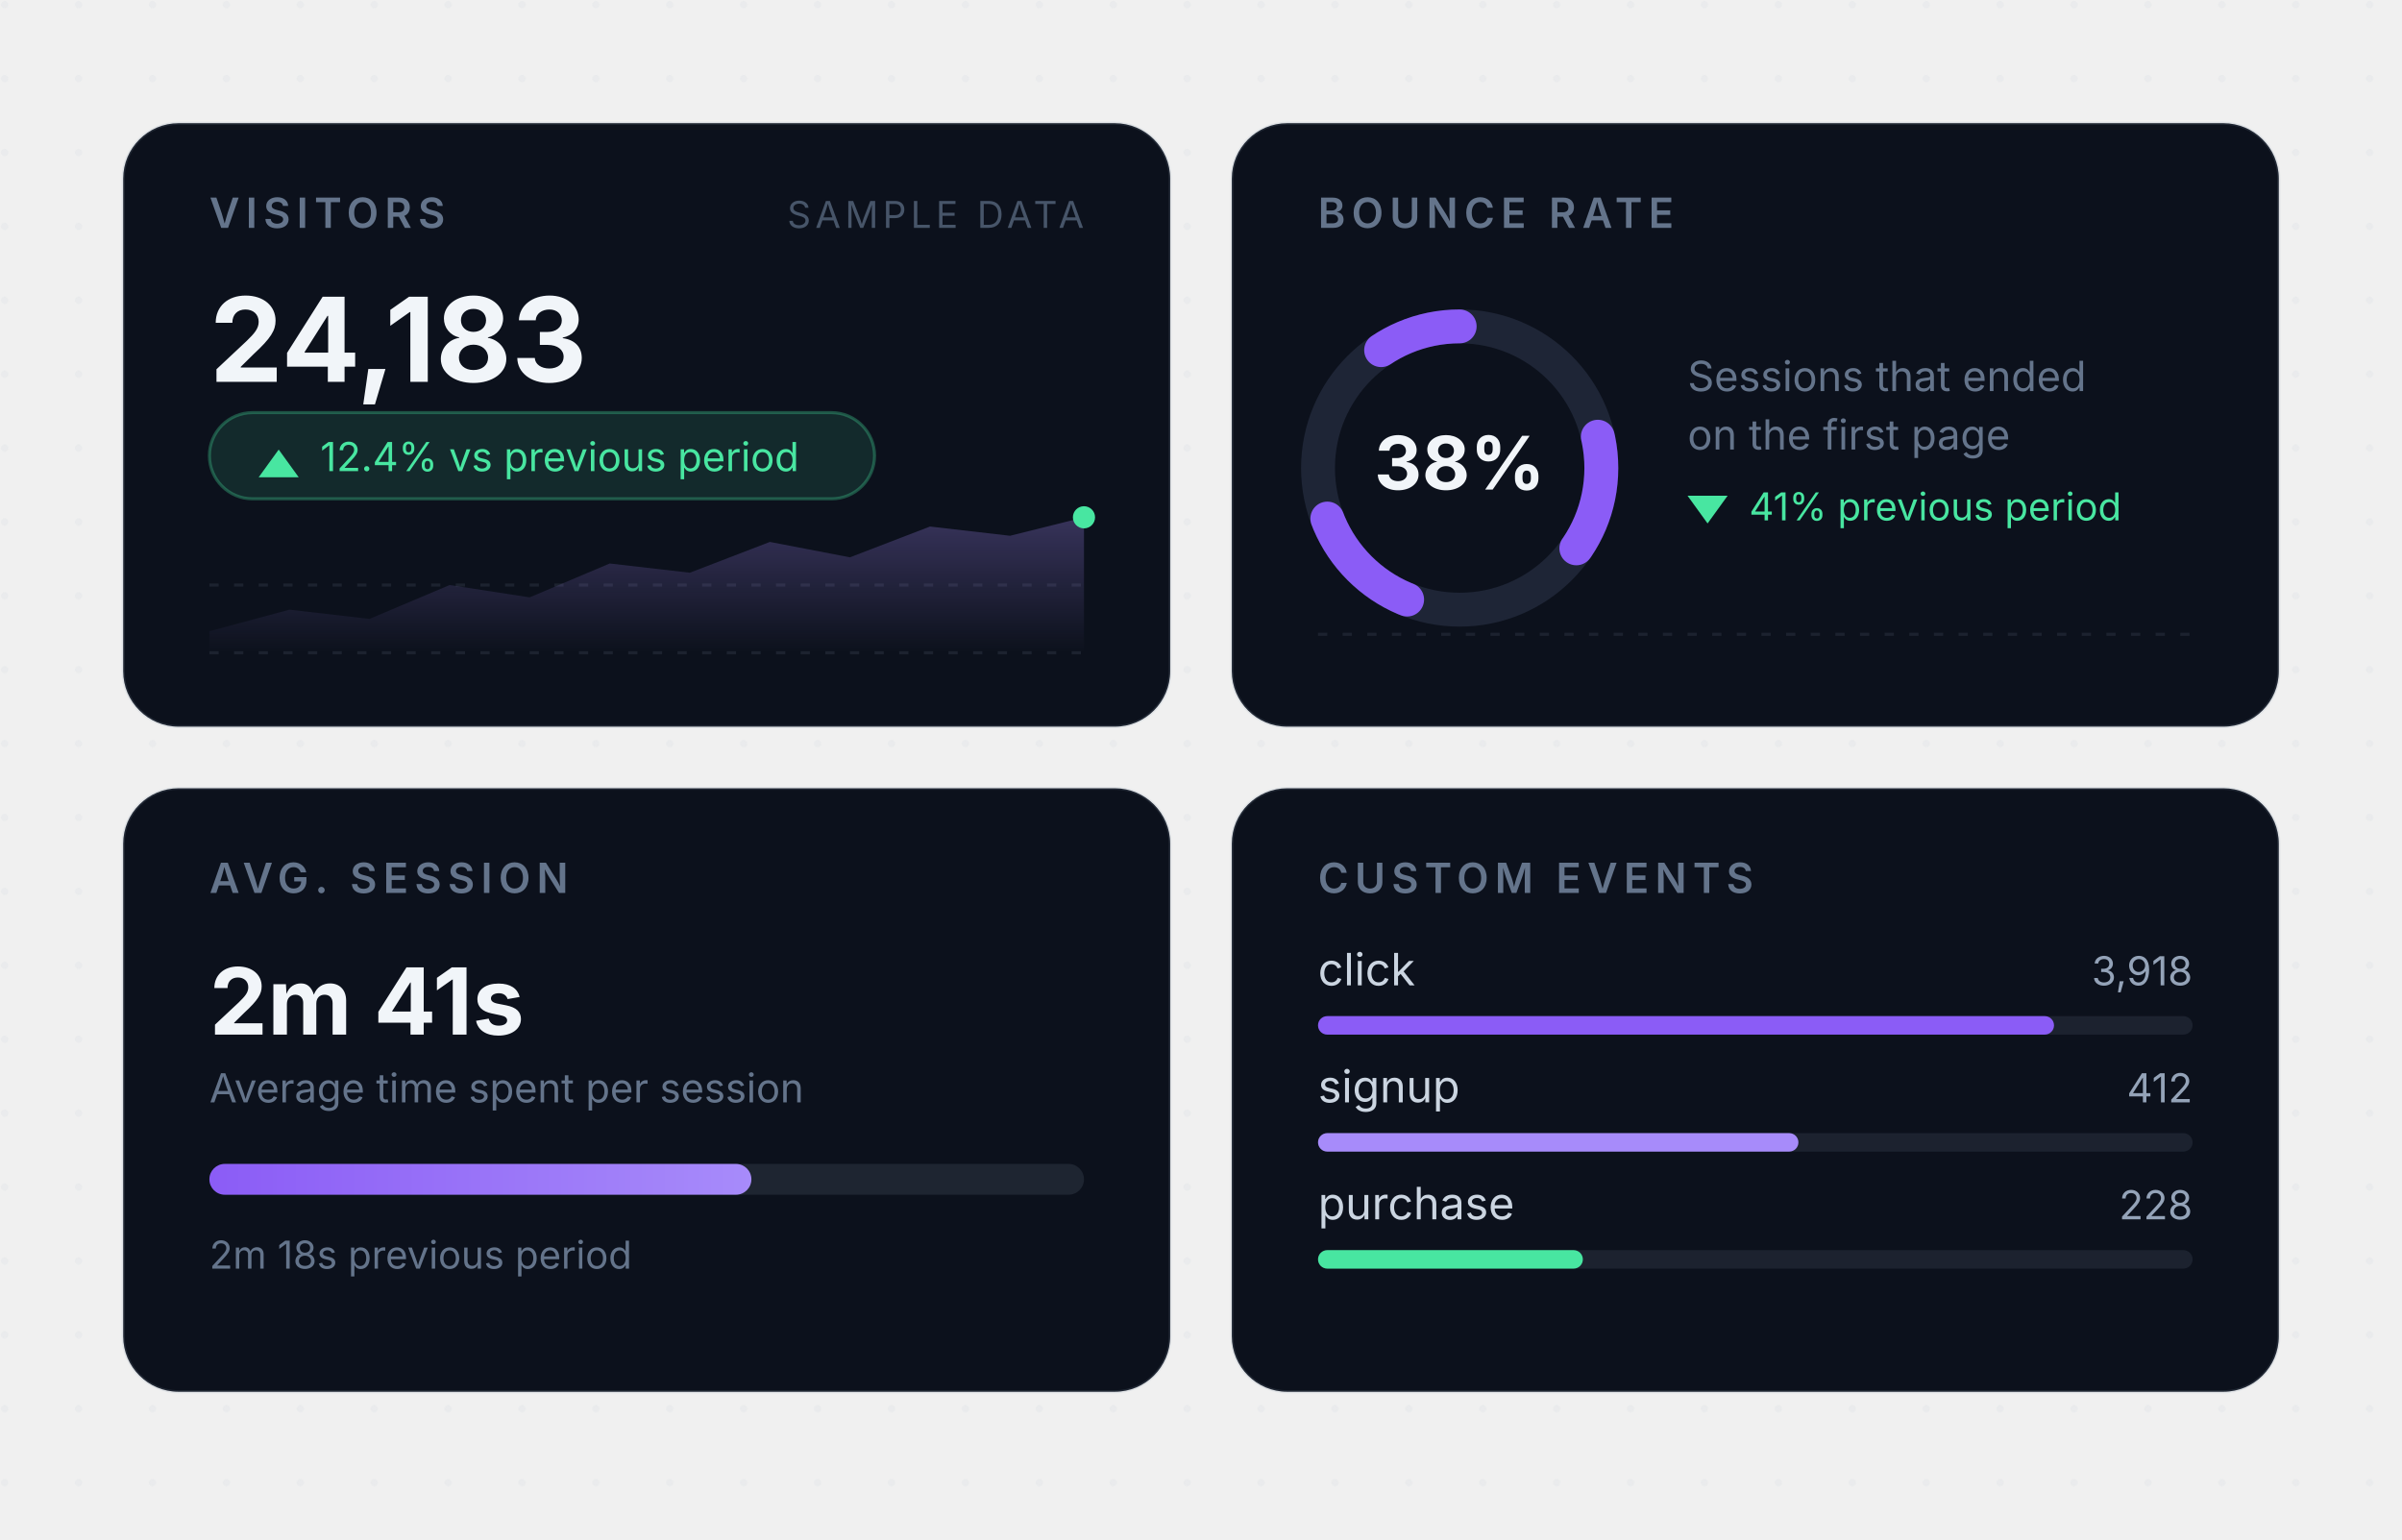
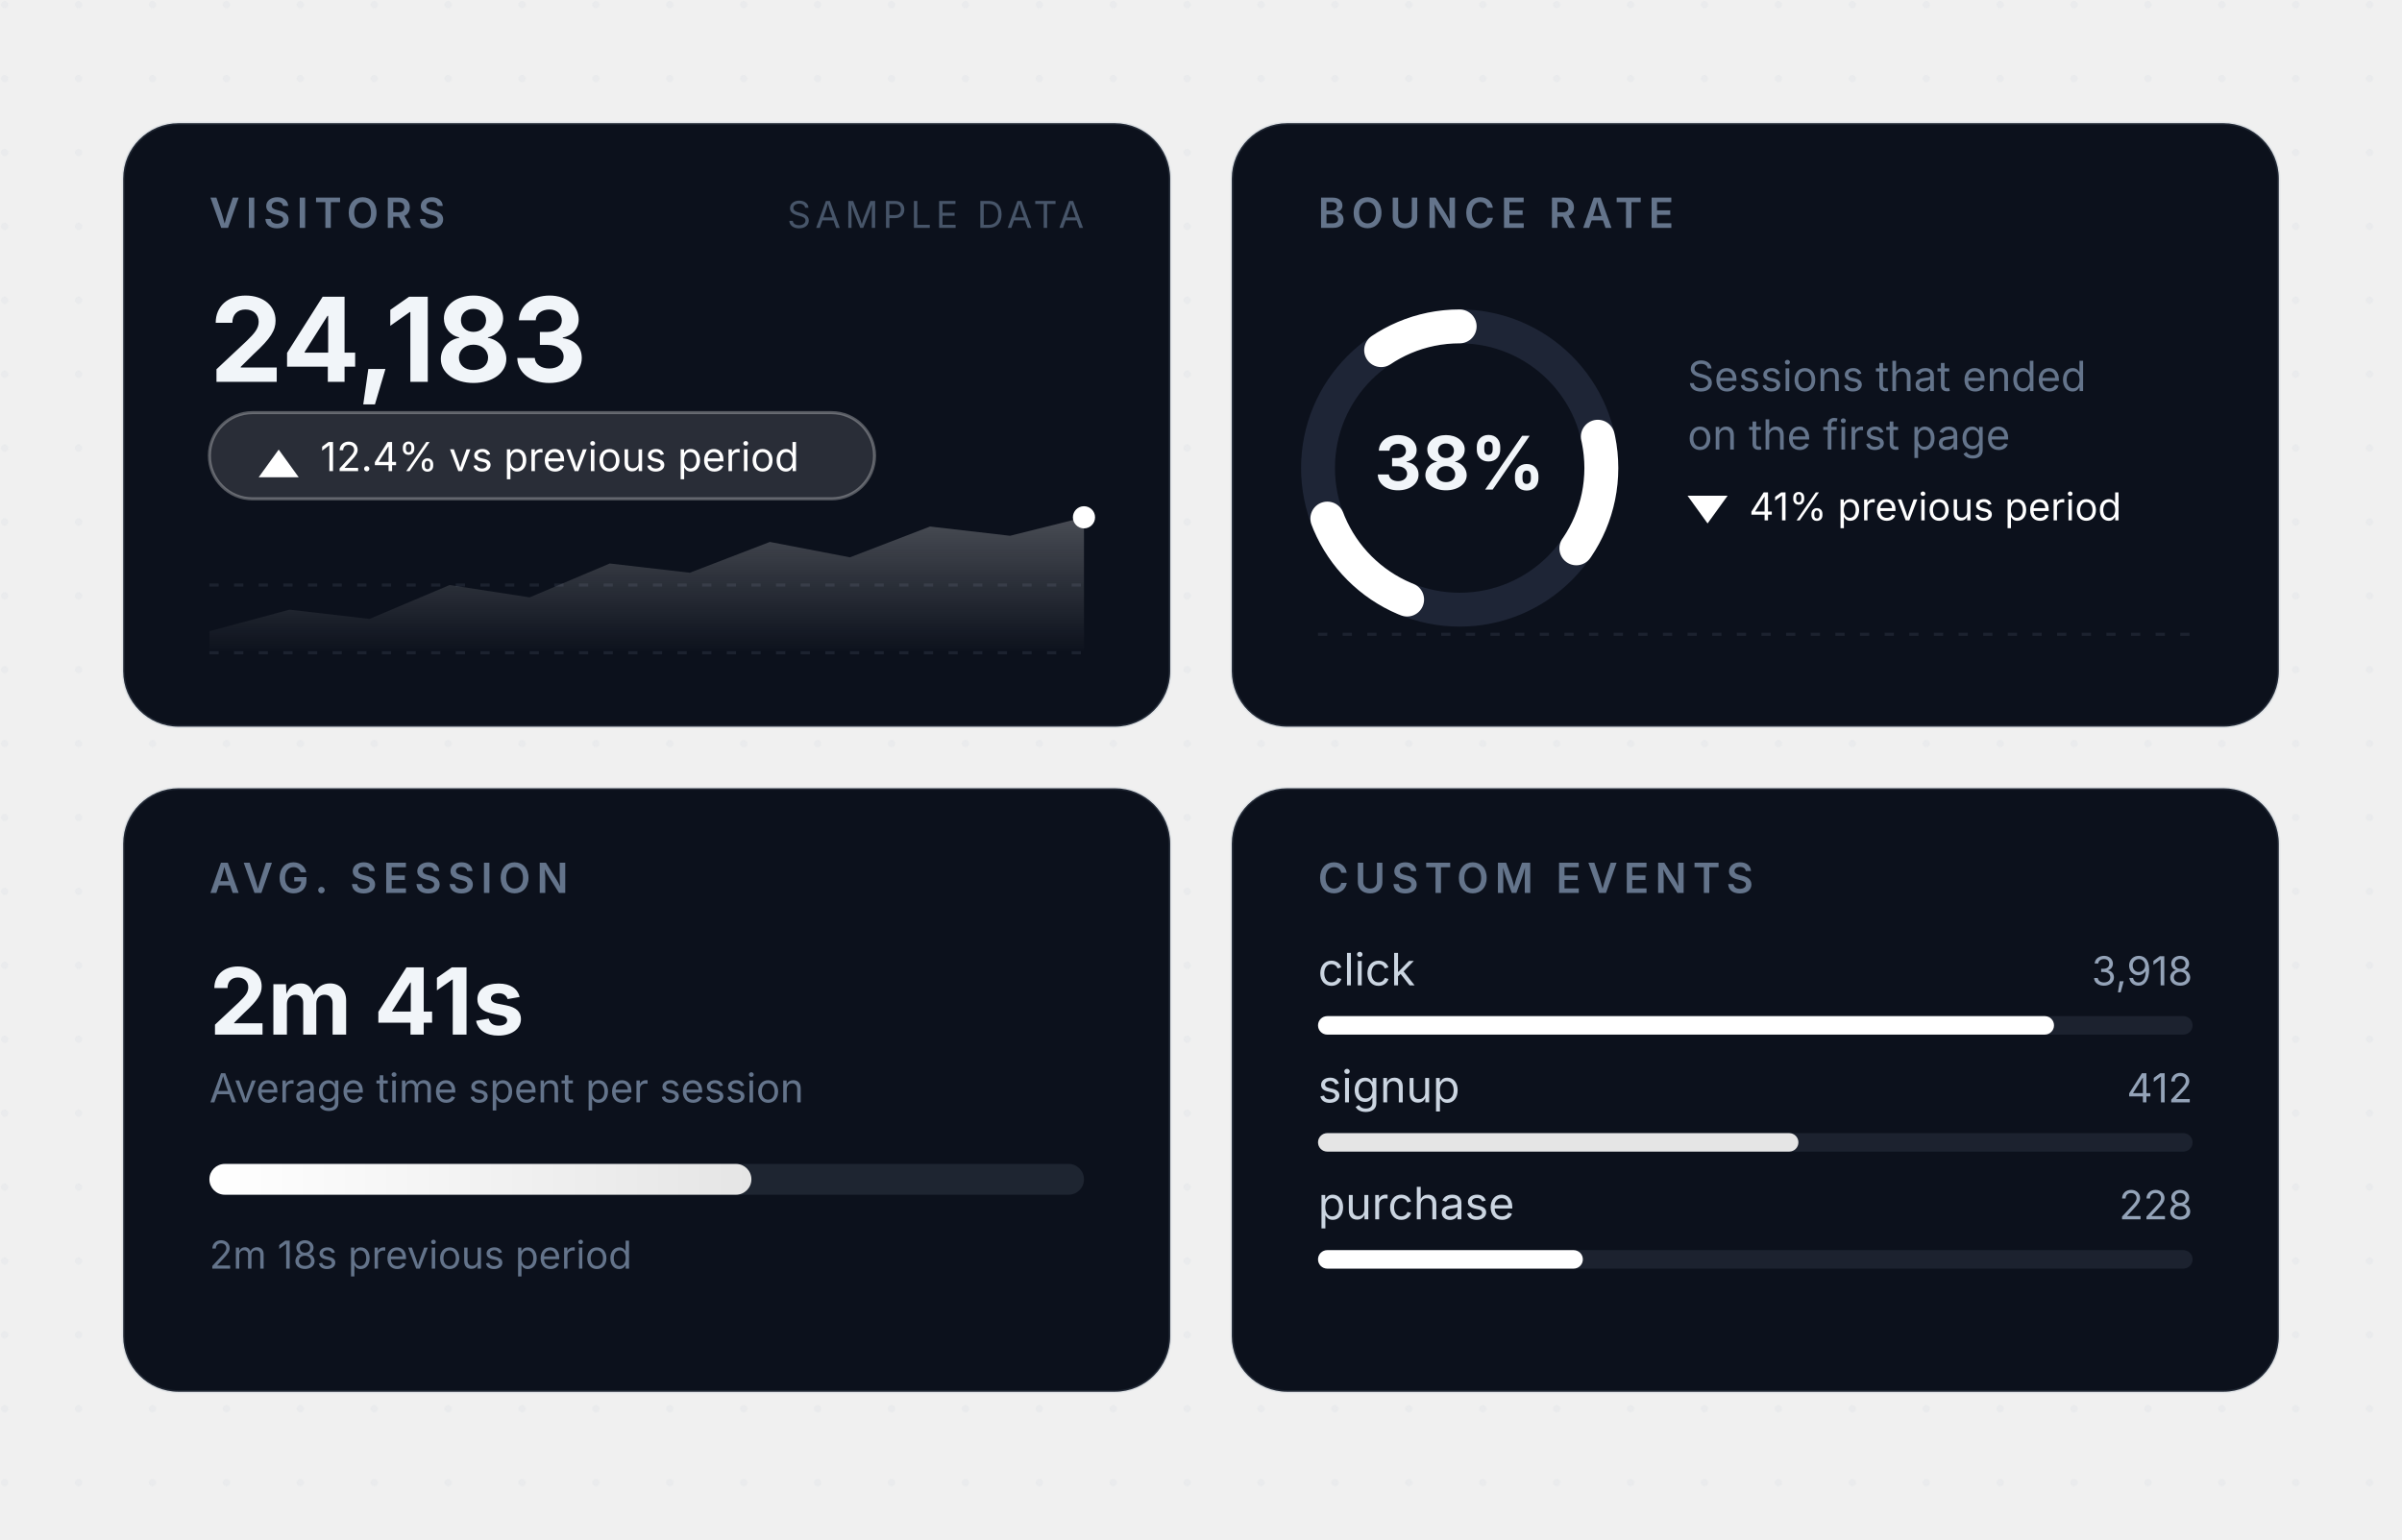
<svg xmlns="http://www.w3.org/2000/svg" viewBox="0 0 780 500" width="780" height="500" fill="none" role="img" aria-labelledby="ivTitle">
  <defs>
    <linearGradient id="ivArea" x1="0" y1="0" x2="0" y2="1">
-       <stop offset="0" stop-color="#A78BFA" stop-opacity="0.28" />
-       <stop offset="1" stop-color="#A78BFA" stop-opacity="0" />
+       <stop offset="0" stop-color="#E5E5E5" stop-opacity="0.28" />
+       <stop offset="1" stop-color="#E5E5E5" stop-opacity="0" />
    </linearGradient>
    <linearGradient id="ivBar" x1="0" y1="0" x2="1" y2="0">
-       <stop offset="0" stop-color="#8B5CF6" />
-       <stop offset="1" stop-color="#A78BFA" />
+       <stop offset="0" stop-color="#FFFFFF" />
+       <stop offset="1" stop-color="#E5E5E5" />
    </linearGradient>
    <pattern id="ivDots" width="24" height="24" patternUnits="userSpaceOnUse">
      <circle cx="1.5" cy="1.5" r="1.2" fill="#94A3B8" fill-opacity="0.10" />
    </pattern>
  </defs>
  <style>
    text { font-family: Inter, 'Segoe UI', system-ui, -apple-system, sans-serif; }

    .iv-fade { animation: ivFade 0.7s cubic-bezier(0.16, 0.84, 0.44, 1) both; }
    @keyframes ivFade { from { opacity: 0; transform: translateY(10px); } }
    .iv-f1 { animation-delay: 0.05s; }
    .iv-f2 { animation-delay: 0.15s; }
    .iv-f3 { animation-delay: 0.25s; }
    .iv-f4 { animation-delay: 0.35s; }

    .iv-draw {
      stroke-dasharray: 340;
      stroke-dashoffset: 340;
      animation: ivDraw 1.8s cubic-bezier(0.22, 1, 0.36, 1) 0.3s forwards;
    }
    @keyframes ivDraw { to { stroke-dashoffset: 0; } }

    .iv-sweep {
      stroke-dasharray: 38 62;
      stroke-dashoffset: 38;
      animation: ivSweep 1.4s cubic-bezier(0.22, 1, 0.36, 1) 0.35s forwards;
    }
    @keyframes ivSweep { to { stroke-dashoffset: 0; } }

    .iv-grow {
      transform-box: fill-box;
      transform-origin: left center;
      animation: ivGrow 1.1s cubic-bezier(0.16, 0.84, 0.44, 1) both;
    }
    @keyframes ivGrow { from { transform: scaleX(0); } }
    .iv-g1 { animation-delay: 0.35s; }
    .iv-g2 { animation-delay: 0.5s; }
    .iv-g3 { animation-delay: 0.65s; }
    .iv-g4 { animation-delay: 0.55s; }
    .iv-g5 { animation-delay: 0.7s; }
    .iv-g6 { animation-delay: 0.85s; }

    .iv-pulse { transform-box: fill-box; transform-origin: center; animation: ivPulse 2.4s ease-in-out infinite; }
    @keyframes ivPulse { 0%, 100% { opacity: 0.65; } 50% { opacity: 1; } }

    @media (prefers-reduced-motion: reduce) {
      .iv-fade, .iv-grow, .iv-pulse { animation: none !important; }
      .iv-draw, .iv-sweep { animation: none !important; stroke-dashoffset: 0 !important; }
    }
  </style>
  <rect width="780" height="500" fill="url(#ivDots)" opacity="0.65" />
  <g class="iv-fade iv-f1">
    <rect x="40" y="40" width="340" height="196" rx="18" fill="#0C111C" stroke="#94A3B8" stroke-opacity="0.16" />
    <text x="68" y="74" font-size="13.5" font-weight="600" letter-spacing="2" fill="#64748B">VISITORS</text>
    <text x="352" y="74" font-size="12" letter-spacing="1.4" fill="#475569" text-anchor="end">SAMPLE DATA</text>
    <text x="68" y="124" font-size="38" font-weight="700" fill="#F1F5F9">24,183</text>
-     <rect x="68" y="134" width="216" height="28" rx="14" fill="#48E6A1" fill-opacity="0.12" stroke="#48E6A1" stroke-opacity="0.3" />
-     <path d="M84 155l6.5-9 6.5 9z" fill="#48E6A1" />
-     <text x="104" y="153" font-size="13" fill="#48E6A1">12.4% vs previous period</text>
+     <rect x="68" y="134" width="216" height="28" rx="14" fill="#FFFFFF" fill-opacity="0.12" stroke="#FFFFFF" stroke-opacity="0.3" />
+     <path d="M84 155l6.5-9 6.5 9z" fill="#FFFFFF" />
+     <text x="104" y="153" font-size="13" fill="#FFFFFF">12.4% vs previous period</text>
    <path d="M68 212H352" stroke="#94A3B8" stroke-opacity="0.12" stroke-dasharray="3 5" />
    <path d="M68 190H352" stroke="#94A3B8" stroke-opacity="0.12" stroke-dasharray="3 5" />
    <path d="M68 205 94 198 120 201 146 190 172 194 198 183 224 186 250 176 276 181 302 171 328 174 352 168 352 212 68 212Z" fill="url(#ivArea)" />
-     <path d="M68 205 94 198 120 201 146 190 172 194 198 183 224 186 250 176 276 181 302 171 328 174 352 168" stroke="#A78BFA" stroke-width="2.2" stroke-linecap="round" stroke-linejoin="round" class="iv-draw" />
-     <circle cx="352" cy="168" r="3.6" fill="#48E6A1" class="iv-pulse" />
+     <path d="M68 205 94 198 120 201 146 190 172 194 198 183 224 186 250 176 276 181 302 171 328 174 352 168" stroke="#E5E5E5" stroke-width="2.2" stroke-linecap="round" stroke-linejoin="round" class="iv-draw" />
+     <circle cx="352" cy="168" r="3.6" fill="#FFFFFF" class="iv-pulse" />
  </g>
  <g class="iv-fade iv-f2">
    <rect x="400" y="40" width="340" height="196" rx="18" fill="#0C111C" stroke="#94A3B8" stroke-opacity="0.16" />
    <text x="428" y="74" font-size="13.5" font-weight="600" letter-spacing="2" fill="#64748B">BOUNCE RATE</text>
    <g transform="rotate(-90 474 152)">
      <circle cx="474" cy="152" r="46" stroke="#1E2536" stroke-width="11" pathLength="100" />
-       <circle cx="474" cy="152" r="46" stroke="#8B5CF6" stroke-width="11" stroke-linecap="round" pathLength="100" class="iv-sweep" />
+       <circle cx="474" cy="152" r="46" stroke="#FFFFFF" stroke-width="11" stroke-linecap="round" pathLength="100" class="iv-sweep" />
    </g>
    <text x="474" y="159" font-size="24" font-weight="700" fill="#F1F5F9" text-anchor="middle">38%</text>
    <text x="548" y="127" font-size="13.5" fill="#64748B">Sessions that ended</text>
    <text x="548" y="146" font-size="13.5" fill="#64748B">on the first page</text>
-     <path d="M548 170l6.5-9 6.5 9z" fill="#48E6A1" transform="rotate(180 554.5 165.5)" />
-     <text x="568" y="169" font-size="12.5" fill="#48E6A1">41% previous period</text>
+     <path d="M548 170l6.5-9 6.5 9z" fill="#FFFFFF" transform="rotate(180 554.5 165.5)" />
+     <text x="568" y="169" font-size="12.5" fill="#FFFFFF">41% previous period</text>
    <path d="M428 206h284" stroke="#94A3B8" stroke-opacity="0.12" stroke-dasharray="3 5" />
  </g>
  <g class="iv-fade iv-f3">
    <rect x="40" y="256" width="340" height="196" rx="18" fill="#0C111C" stroke="#94A3B8" stroke-opacity="0.16" />
    <text x="68" y="290" font-size="13.5" font-weight="600" letter-spacing="2" fill="#64748B">AVG. SESSION</text>
    <text x="68" y="336" font-size="30" font-weight="700" fill="#F1F5F9">2m 41s</text>
    <text x="68" y="358" font-size="13" fill="#64748B">Average time spent per session</text>
    <rect x="68" y="378" width="284" height="10" rx="5" fill="#94A3B8" fill-opacity="0.14" />
    <rect x="68" y="378" width="176" height="10" rx="5" fill="url(#ivBar)" class="iv-grow iv-g4" />
    <text x="68" y="412" font-size="12.5" fill="#64748B">2m 18s previous period</text>
  </g>
  <g class="iv-fade iv-f4">
    <rect x="400" y="256" width="340" height="196" rx="18" fill="#0C111C" stroke="#94A3B8" stroke-opacity="0.16" />
    <text x="428" y="290" font-size="13.5" font-weight="600" letter-spacing="2" fill="#64748B">CUSTOM EVENTS</text>
    <text x="428" y="320" font-size="14.5" fill="#CBD5E1">click</text>
    <text x="712" y="320" font-size="13" fill="#94A3B8" text-anchor="end">3,918</text>
    <rect x="428" y="330" width="284" height="6" rx="3" fill="#94A3B8" fill-opacity="0.12" />
-     <rect x="428" y="330" width="239" height="6" rx="3" fill="#8B5CF6" class="iv-grow iv-g1" />
+     <rect x="428" y="330" width="239" height="6" rx="3" fill="#FFFFFF" class="iv-grow iv-g1" />
    <text x="428" y="358" font-size="14.5" fill="#CBD5E1">signup</text>
    <text x="712" y="358" font-size="13" fill="#94A3B8" text-anchor="end">412</text>
    <rect x="428" y="368" width="284" height="6" rx="3" fill="#94A3B8" fill-opacity="0.12" />
-     <rect x="428" y="368" width="156" height="6" rx="3" fill="#A78BFA" class="iv-grow iv-g2" />
+     <rect x="428" y="368" width="156" height="6" rx="3" fill="#E5E5E5" class="iv-grow iv-g2" />
    <text x="428" y="396" font-size="14.5" fill="#CBD5E1">purchase</text>
    <text x="712" y="396" font-size="13" fill="#94A3B8" text-anchor="end">228</text>
    <rect x="428" y="406" width="284" height="6" rx="3" fill="#94A3B8" fill-opacity="0.12" />
-     <rect x="428" y="406" width="86" height="6" rx="3" fill="#48E6A1" class="iv-grow iv-g3" />
+     <rect x="428" y="406" width="86" height="6" rx="3" fill="#FFFFFF" class="iv-grow iv-g3" />
  </g>
</svg>
